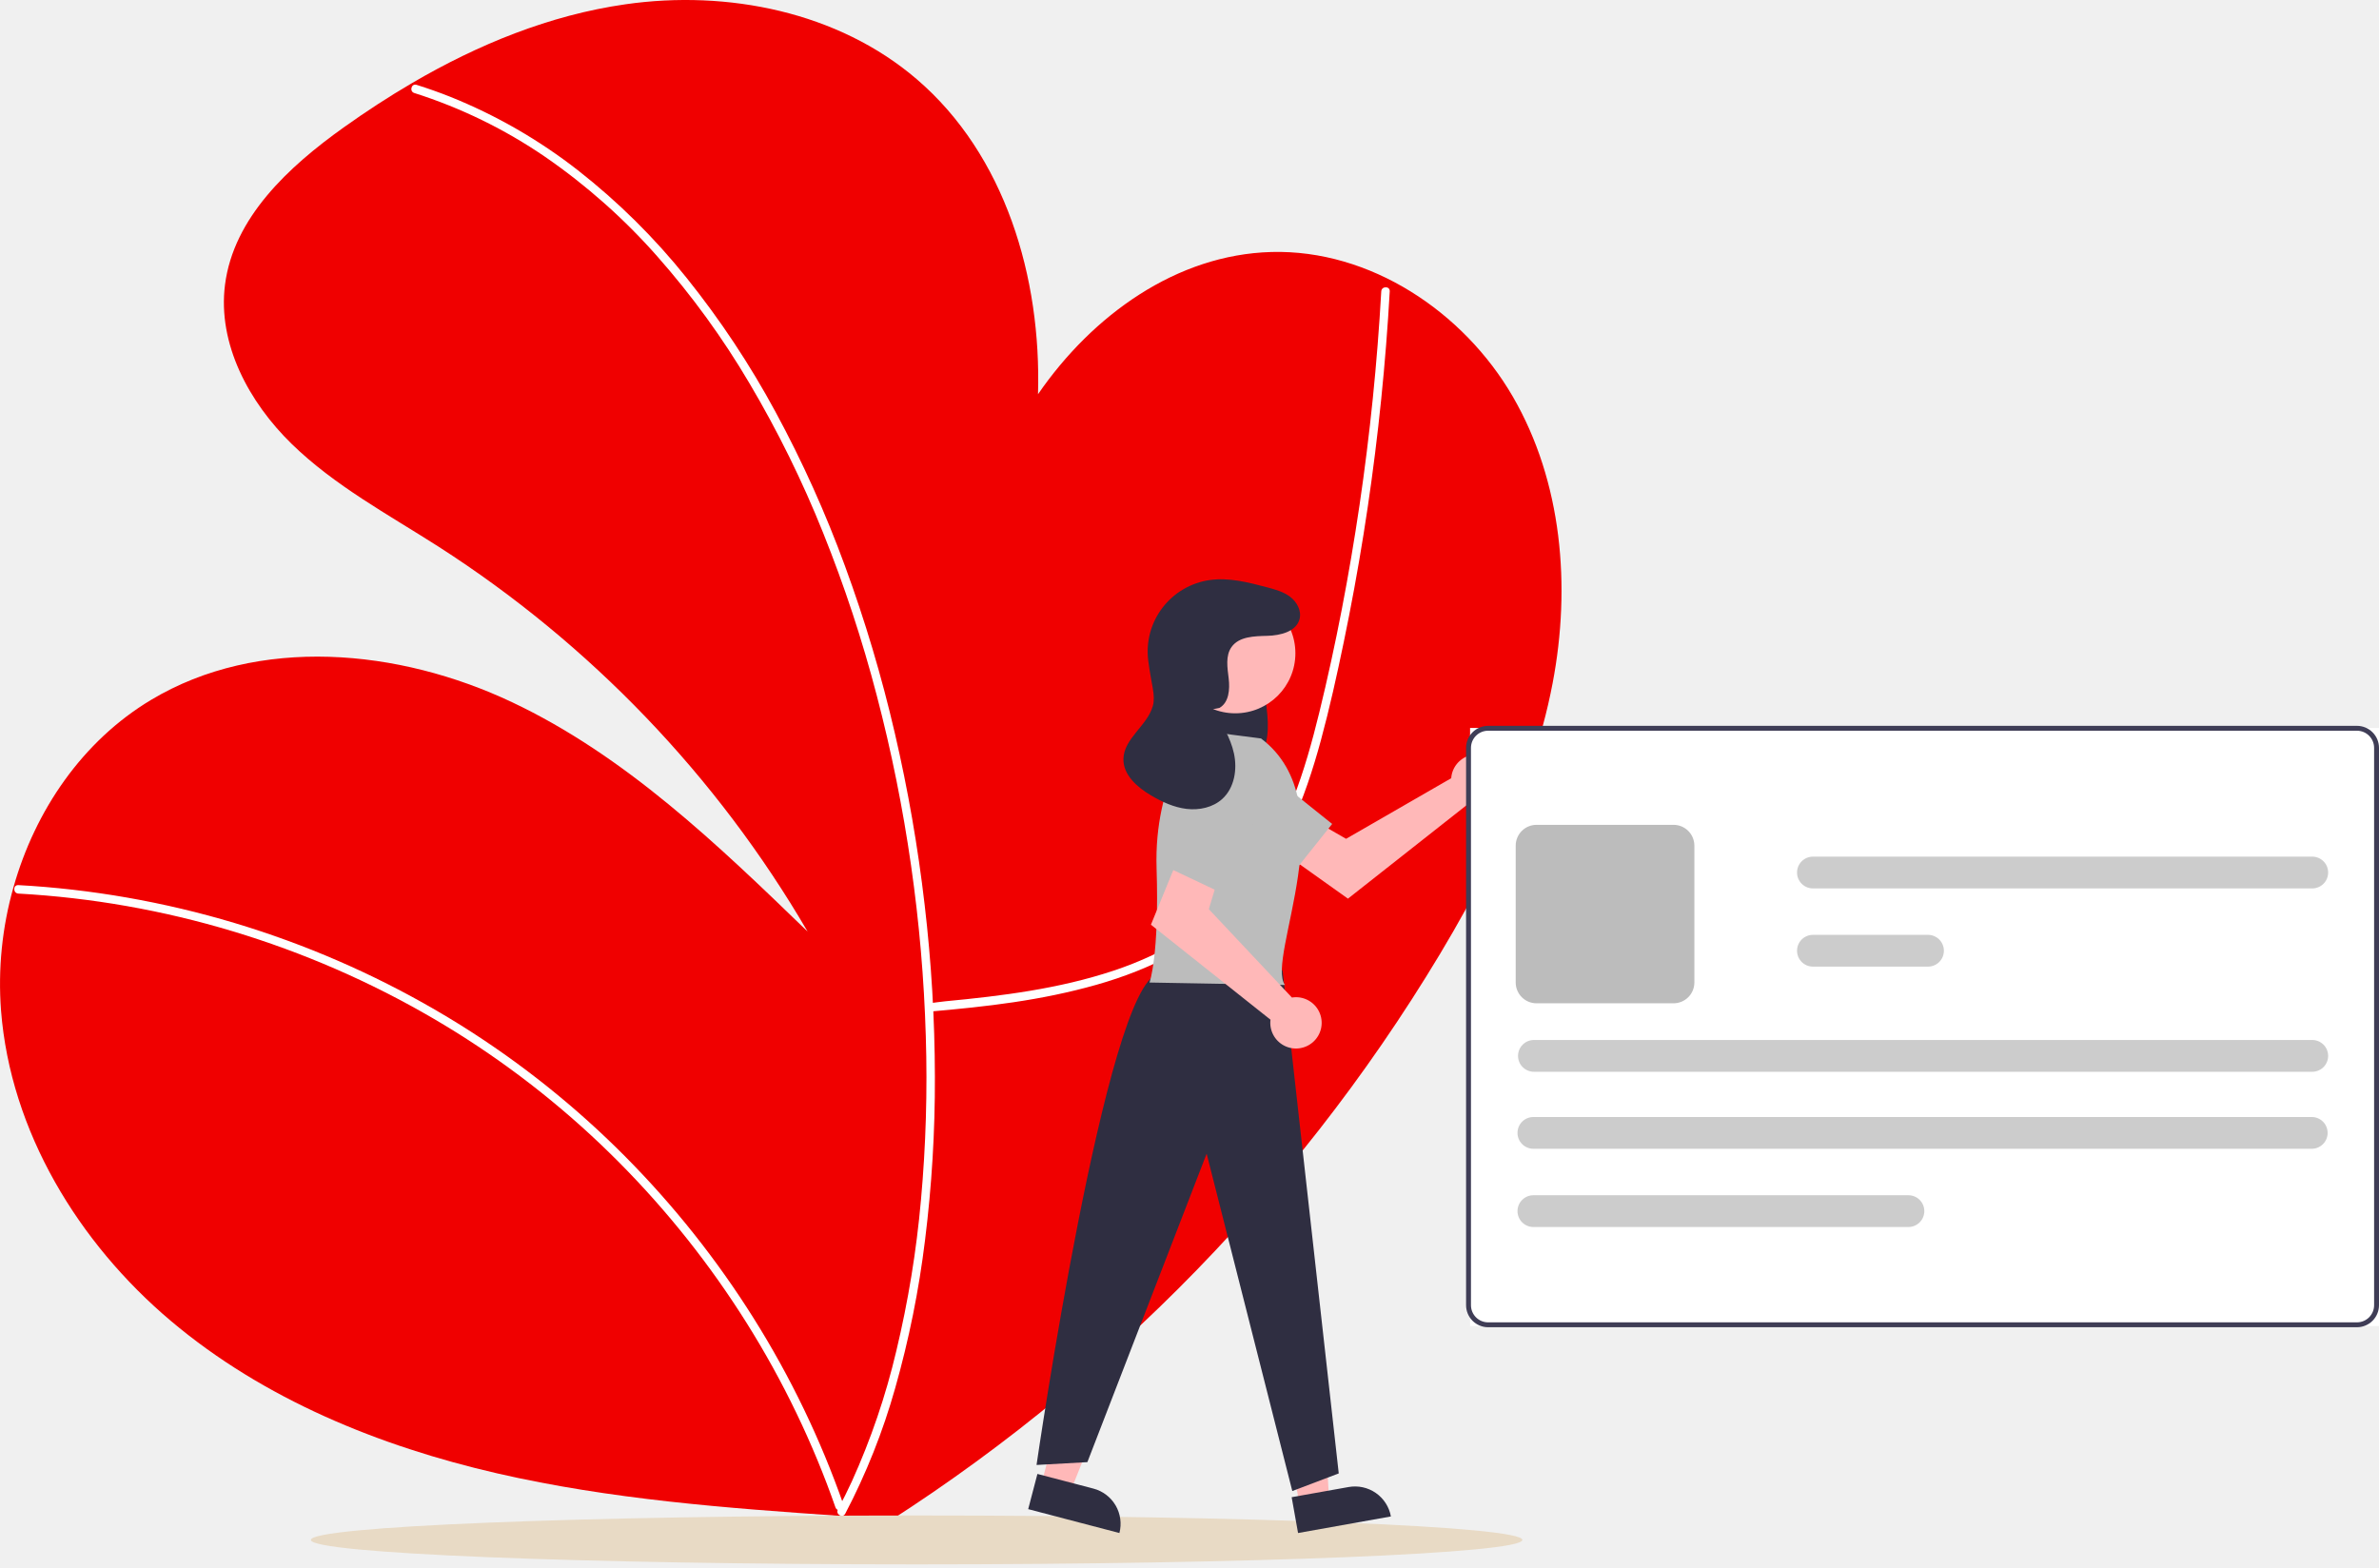
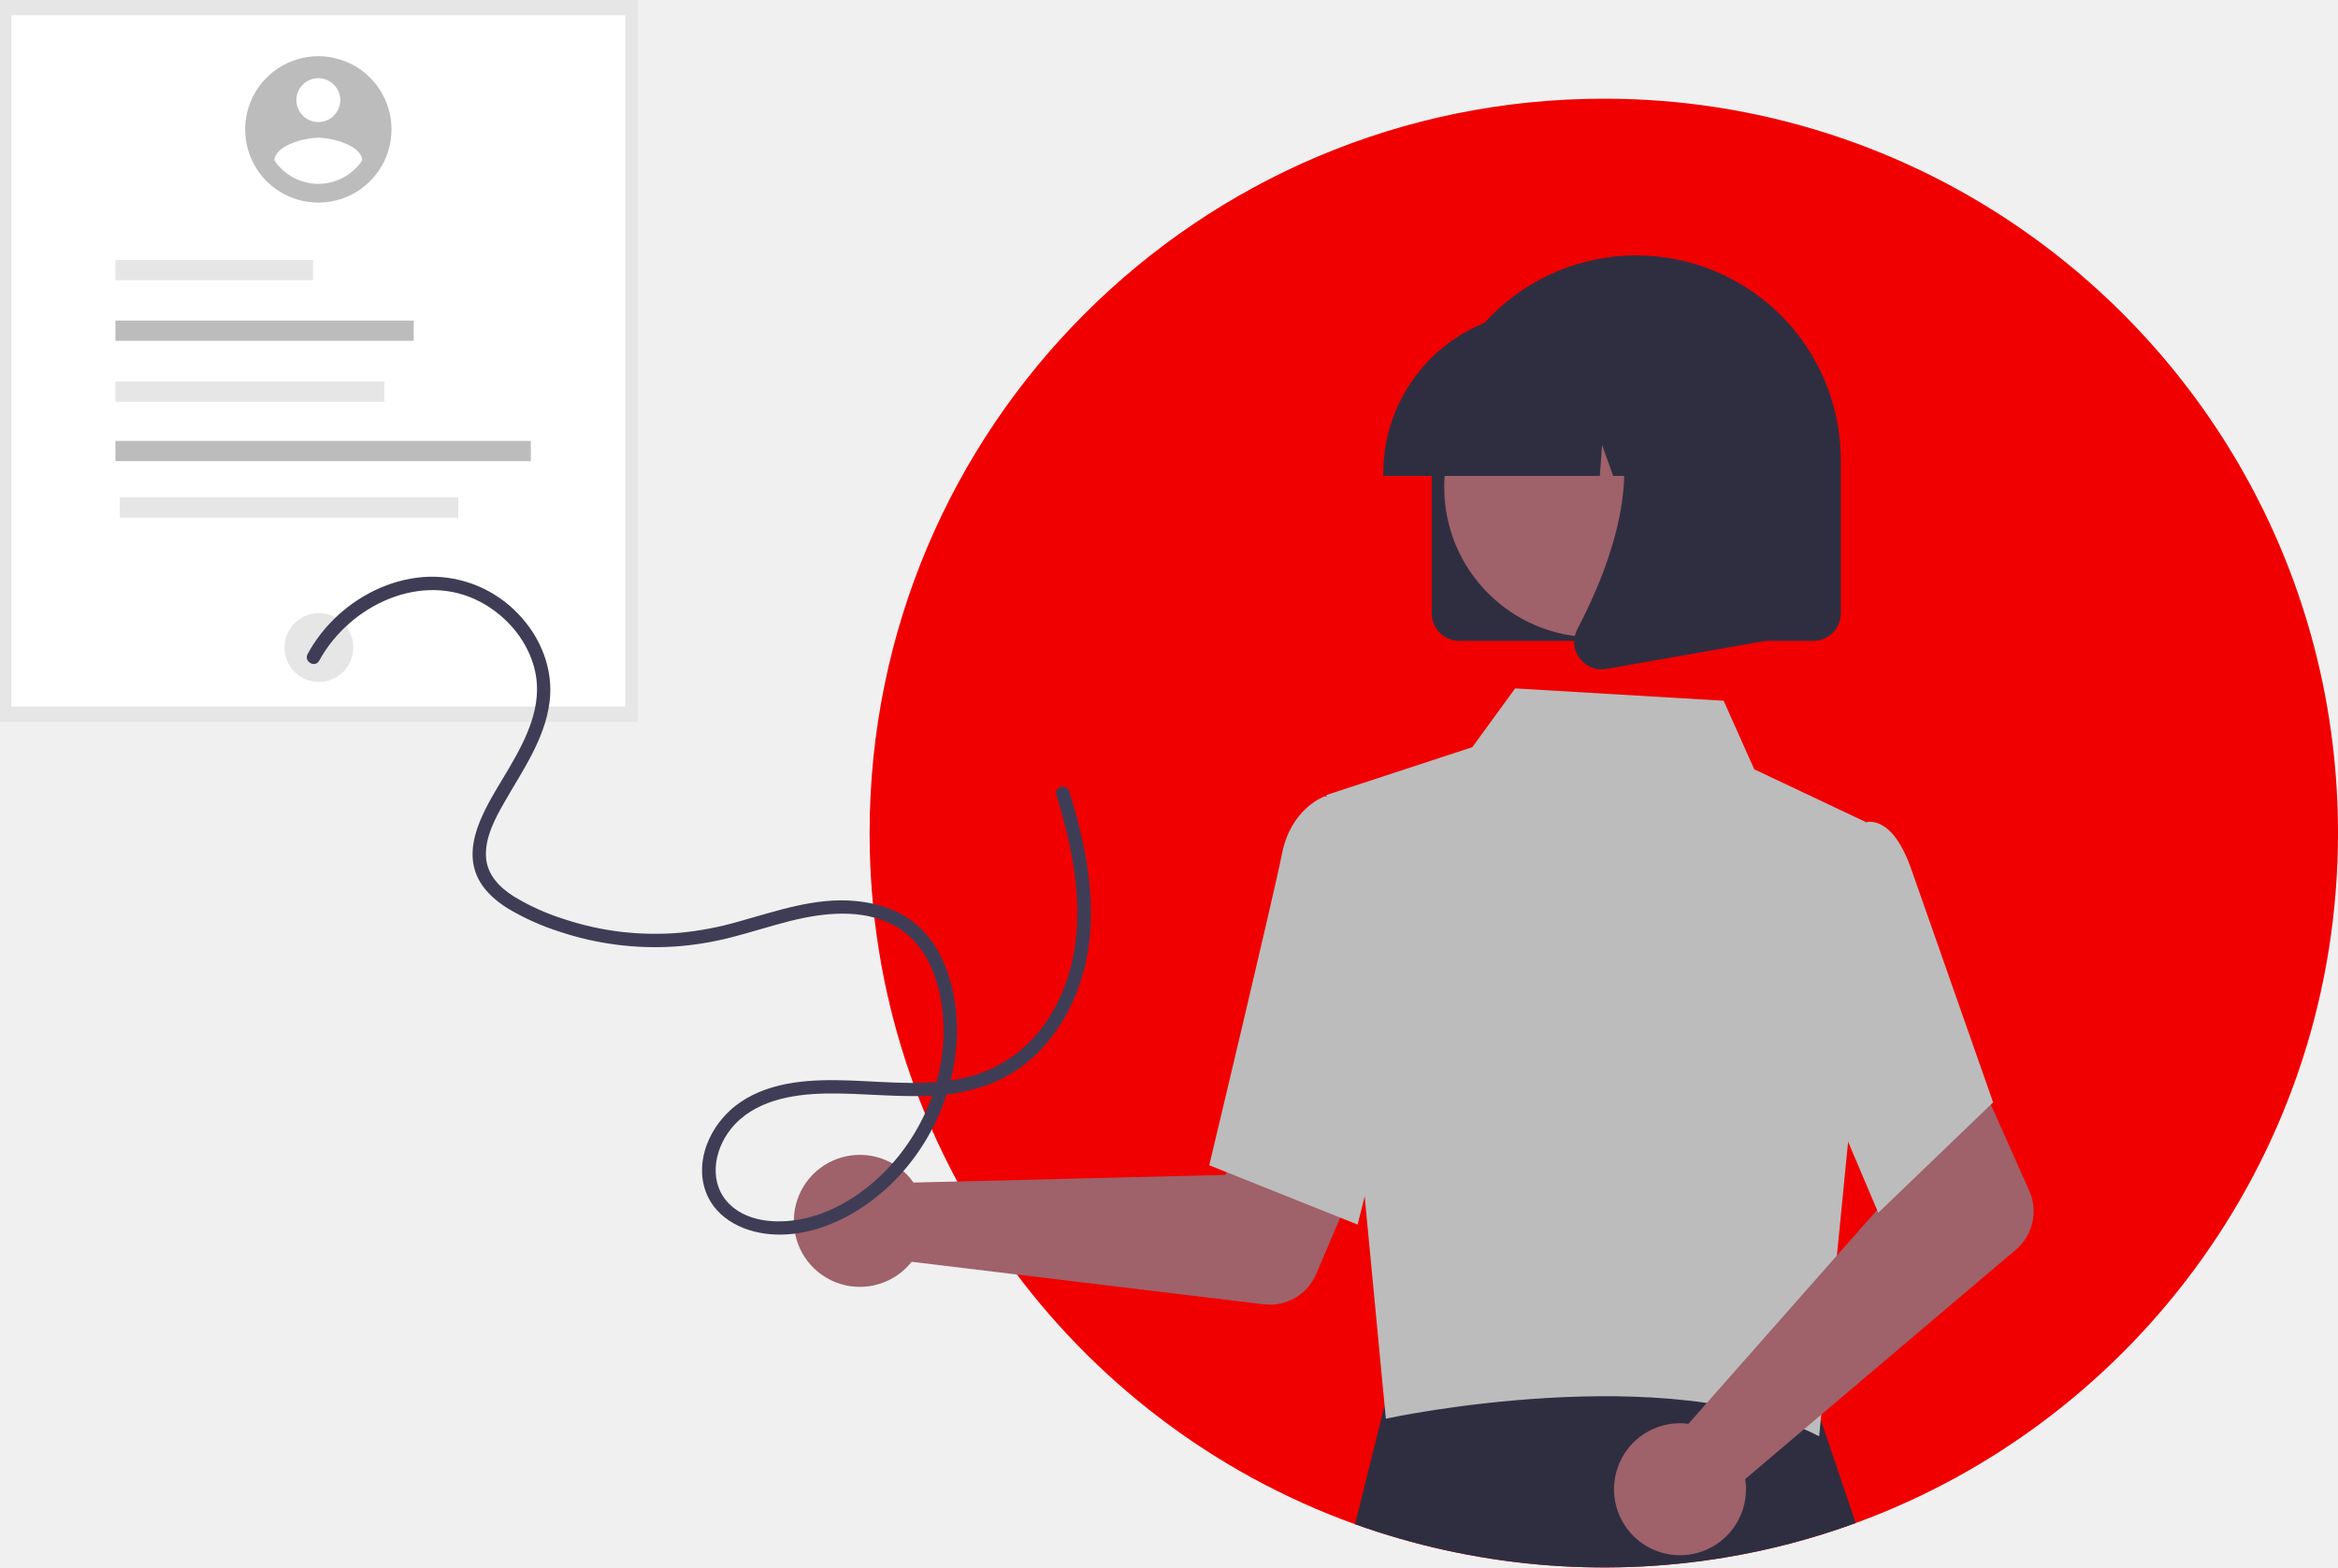
- <svg xmlns="http://www.w3.org/2000/svg" width="513" height="338" viewBox="0 0 513 338" fill="none">
-   <g clip-path="url(#clip0_356_10279)">
-     <path d="M334.807 147.318C334.216 150.423 333.507 153.497 332.68 156.54C332.59 156.893 332.49 157.241 332.39 157.594H320.89C319.91 157.595 318.971 157.984 318.278 158.676C317.586 159.368 317.196 160.306 317.195 161.285V194.038C316.847 194.686 316.493 195.33 316.14 195.973C314.314 199.295 312.414 202.579 310.471 205.822C278.801 258.524 234.63 302.626 181.858 334.235L184.982 327.191C183.837 327.112 182.686 327.033 181.541 326.954C156.604 325.251 131.582 323.363 107.23 317.764C81.754 311.906 56.833 301.746 36.867 284.9C16.896 268.049 2.256 243.985 0.224 217.949C-0.454 209.001 0.452 200.004 2.9 191.37C7.581 174.751 17.809 159.798 32.566 150.951C55.746 137.058 85.982 139.889 110.418 151.446C134.849 162.999 154.735 182.122 174.152 200.913C154.548 167.329 127.253 138.866 94.506 117.86C83.654 110.922 72.139 104.742 62.913 95.752C53.693 86.768 46.89 74.172 48.521 61.407C50.373 46.929 62.243 35.941 74.133 27.468C78.883 24.083 83.787 20.872 88.843 17.919C103.108 9.567 118.541 3.267 134.838 0.931C156.915 -2.238 180.76 2.571 197.686 17.081C216.754 33.431 224.576 59.799 223.832 85.023C235.58 67.961 253.698 54.901 274.16 54.347C295.403 53.778 315.596 67.186 326.236 85.566C336.871 103.941 338.781 126.465 334.807 147.318Z" fill="#F00000" />
-     <path d="M200.405 218.178C212.847 217.084 224.341 215.805 236.397 212.397C248.084 209.093 259.33 203.562 267.649 194.532C276.598 184.819 281.428 172.205 284.836 159.648C286.736 152.647 288.297 145.549 289.771 138.447C291.369 130.742 292.789 123.004 294.031 115.231C296.504 99.758 298.269 84.195 299.327 68.54C299.454 66.64 299.571 64.739 299.678 62.837C299.744 61.664 297.918 61.668 297.852 62.837C296.983 78.269 295.42 93.639 293.163 108.95C290.935 123.992 288.085 138.97 284.469 153.743C281.406 166.258 277.439 178.968 269.583 189.387C262.215 199.156 251.574 205.541 240.084 209.358C228.392 213.242 216.065 214.793 203.847 215.946C202.348 216.087 201.905 216.222 200.405 216.354C199.243 216.456 199.233 218.282 200.405 218.178Z" fill="white" />
-     <path d="M3.954 192.716C19.651 193.586 35.19 196.321 50.24 200.864C65.296 205.398 79.765 211.69 93.347 219.609C106.47 227.267 118.652 236.431 129.647 246.913C140.317 257.093 149.827 268.421 158.003 280.69C166.216 292.991 173.022 306.172 178.294 319.988C178.937 321.679 179.556 323.379 180.152 325.087C180.537 326.189 182.301 325.715 181.913 324.602C176.98 310.494 170.478 296.985 162.528 284.327C154.58 271.667 145.252 259.927 134.714 249.321C124.008 238.551 112.093 229.052 99.205 221.012C72.146 204.173 41.474 193.986 9.708 191.288C7.792 191.127 5.874 190.995 3.954 190.892C2.779 190.827 2.783 192.652 3.954 192.716Z" fill="white" />
-     <path d="M89.336 20.058C99.373 23.247 108.887 27.891 117.573 33.842C126.448 39.965 134.543 47.146 141.677 55.228C149.195 63.729 155.879 72.932 161.638 82.709C167.745 93.032 173.051 103.809 177.508 114.943C182.097 126.374 185.958 138.084 189.065 150.003C192.224 162.063 194.692 174.293 196.455 186.634C198.21 198.844 199.272 211.143 199.637 223.473C200.004 235.263 199.655 247.064 198.592 258.812C197.62 269.772 195.845 280.646 193.281 291.346C191.004 301.011 187.795 310.433 183.699 319.479C182.75 321.532 181.744 323.557 180.679 325.553C180.127 326.589 181.702 327.512 182.256 326.474C186.782 317.833 190.396 308.746 193.04 299.358C196.007 288.907 198.157 278.242 199.472 267.459C200.929 255.76 201.639 243.98 201.597 232.191C201.57 219.806 200.832 207.433 199.386 195.132C197.94 182.677 195.792 170.315 192.953 158.102C190.121 145.869 186.528 133.824 182.196 122.038C178.021 110.628 173.022 99.536 167.238 88.85C161.73 78.652 155.31 68.973 148.058 59.929C141.171 51.319 133.308 43.534 124.627 36.732C116.256 30.192 107.005 24.862 97.148 20.897C94.739 19.939 92.297 19.073 89.821 18.298C88.698 17.945 88.217 19.706 89.336 20.058Z" fill="white" />
-     <path d="M197.654 337.388C269.796 337.388 328.279 335.027 328.279 332.115C328.279 329.203 269.796 326.843 197.654 326.843C125.512 326.843 67.03 329.203 67.03 332.115C67.03 335.027 125.512 337.388 197.654 337.388Z" fill="#E8DAC5" />
-     <path d="M313.062 166.974C312.997 167.258 312.955 167.547 312.936 167.838L290.264 180.905L284.753 177.736L278.878 185.419L290.667 193.813L316.533 173.428C317.588 173.818 318.736 173.878 319.826 173.6C320.916 173.322 321.895 172.719 322.634 171.871C323.372 171.023 323.835 169.971 323.96 168.854C324.085 167.738 323.867 166.609 323.335 165.619C322.803 164.629 321.981 163.825 320.98 163.312C319.979 162.8 318.845 162.605 317.73 162.752C316.615 162.899 315.571 163.381 314.737 164.136C313.903 164.89 313.319 165.88 313.062 166.974Z" fill="#FFB8B8" />
-     <path d="M261.429 174.99L279.28 187.701L287.265 177.7L269.911 163.79C269.165 163.192 268.304 162.752 267.381 162.497C266.458 162.243 265.493 162.179 264.545 162.311C263.597 162.442 262.686 162.765 261.867 163.261C261.048 163.756 260.339 164.413 259.784 165.192C258.701 166.709 258.266 168.594 258.575 170.431C258.883 172.269 259.91 173.909 261.429 174.99Z" fill="#BCBCBC" />
-     <path d="M224.579 320.021L230.838 321.659L240.143 298.321L230.905 295.902L224.579 320.021Z" fill="#FFB8B8" />
-     <path d="M241.386 330.625L221.715 325.476L223.706 317.883L235.777 321.043C237.793 321.571 239.516 322.877 240.568 324.674C241.62 326.471 241.914 328.612 241.386 330.625Z" fill="#2F2E41" />
-     <path d="M280.218 324.473L286.588 323.336L285.23 298.251L275.83 299.929L280.218 324.473Z" fill="#FFB8B8" />
-     <path d="M299.929 327.053L279.91 330.625L278.528 322.899L290.813 320.706C291.828 320.525 292.87 320.546 293.878 320.766C294.885 320.987 295.84 321.404 296.686 321.994C297.533 322.583 298.255 323.333 298.811 324.201C299.368 325.069 299.747 326.038 299.929 327.053Z" fill="#2F2E41" />
-     <path d="M267.676 139.991C269.245 140.372 270.522 141.97 271.289 143.821C271.997 145.765 272.475 147.785 272.716 149.839C273.319 153.665 273.898 157.808 272.651 161.351C271.191 165.505 267.299 167.68 263.923 166.658C260.546 165.635 257.861 161.798 256.944 157.381C256.109 152.918 256.647 148.307 258.487 144.155C259.446 141.974 260.768 139.962 262.525 138.978C263.387 138.457 264.414 138.282 265.4 138.487C266.386 138.692 267.257 139.263 267.839 140.084" fill="#2F2E41" />
-     <path d="M276.557 209.265L288.683 317.771L278.668 321.57L260.196 248.809L234.478 315.337L223.515 315.946C223.515 315.946 238.557 212.429 249.704 210.076L276.557 209.265Z" fill="#2F2E41" />
-     <path d="M266.371 153.838C273.53 153.838 279.334 148.04 279.334 140.888C279.334 133.736 273.53 127.938 266.371 127.938C259.212 127.938 253.408 133.736 253.408 140.888C253.408 148.04 259.212 153.838 266.371 153.838Z" fill="#FFB8B8" />
-     <path d="M271.934 159.271L257.926 157.445C257.926 157.445 248.791 168.397 249.4 187.259C250.009 206.121 247.877 211.901 247.877 211.901L277.084 212.429C272.862 206.629 290.522 173.318 271.934 159.271Z" fill="#BCBCBC" />
-     <path d="M279.46 215.065C279.168 215.067 278.876 215.092 278.588 215.14L260.667 196.082L262.494 189.997L253.663 186.042L248.182 199.428L273.965 219.917C273.826 221.032 274.03 222.163 274.551 223.159C275.071 224.155 275.883 224.97 276.878 225.494C277.873 226.018 279.004 226.227 280.121 226.093C281.238 225.96 282.288 225.489 283.13 224.745C283.973 224.001 284.569 223.018 284.839 221.927C285.109 220.836 285.04 219.689 284.642 218.638C284.243 217.587 283.534 216.683 282.608 216.044C281.683 215.406 280.584 215.064 279.46 215.065Z" fill="#FFB8B8" />
-     <path d="M259.832 166.686L251.531 186.955L263.103 192.431L272.686 172.372C273.099 171.509 273.33 170.571 273.367 169.615C273.404 168.659 273.245 167.706 272.9 166.814C272.555 165.922 272.032 165.11 271.361 164.427C270.691 163.744 269.889 163.206 269.003 162.843C268.148 162.494 267.233 162.316 266.309 162.32C265.386 162.324 264.472 162.51 263.621 162.867C262.769 163.224 261.996 163.745 261.346 164.4C260.696 165.055 260.181 165.832 259.832 166.686Z" fill="#BCBCBC" />
-     <path d="M262.98 152.661C265.011 151.491 265.228 148.667 264.952 146.341C264.676 144.014 264.215 141.421 265.583 139.519C267.217 137.249 270.499 137.204 273.296 137.13C276.094 137.056 279.501 136.237 280.226 133.537C280.705 131.752 279.68 129.838 278.21 128.718C276.739 127.598 274.899 127.102 273.111 126.632C269.111 125.579 264.98 124.517 260.884 125.096C256.827 125.669 253.159 127.815 250.674 131.069C248.189 134.323 247.086 138.424 247.604 142.485C248.267 147.679 249.229 149.947 248.598 152.237C247.422 156.503 242.353 159.243 242.252 163.666C242.174 167.126 245.233 169.795 248.217 171.552C250.585 172.945 253.14 174.128 255.868 174.454C258.596 174.78 261.533 174.155 263.566 172.308C266.187 169.925 266.836 165.945 266.084 162.485C265.332 159.025 263.404 155.952 261.497 152.968" fill="#2F2E41" />
-     <rect x="317" y="157" width="196" height="129" fill="white" />
-     <path d="M508.25 156.54H320.89C319.63 156.542 318.423 157.042 317.533 157.932C316.643 158.821 316.142 160.027 316.14 161.285V281.499C316.142 282.757 316.643 283.963 317.533 284.852C318.423 285.742 319.63 286.242 320.89 286.244H508.25C509.509 286.242 510.716 285.742 511.607 284.852C512.497 283.963 512.998 282.757 513 281.499V161.285C512.998 160.027 512.497 158.821 511.607 157.932C510.716 157.042 509.509 156.542 508.25 156.54ZM511.944 281.499C511.943 282.477 511.554 283.416 510.861 284.108C510.168 284.799 509.229 285.189 508.25 285.19H320.89C319.91 285.189 318.971 284.799 318.278 284.108C317.586 283.416 317.196 282.477 317.195 281.499V161.285C317.196 160.306 317.586 159.368 318.278 158.676C318.971 157.984 319.91 157.595 320.89 157.594H508.25C509.229 157.595 510.168 157.984 510.861 158.676C511.554 159.368 511.943 160.306 511.944 161.285V281.499Z" fill="#3F3D56" />
-     <path d="M360.882 216.381H331.326C330.137 216.379 328.997 215.907 328.156 215.066C327.315 214.226 326.842 213.087 326.84 211.899V182.373C326.842 181.185 327.315 180.045 328.156 179.205C328.997 178.365 330.137 177.892 331.326 177.891H360.882C362.071 177.892 363.211 178.365 364.052 179.205C364.893 180.045 365.367 181.185 365.368 182.373V211.899C365.367 213.087 364.893 214.226 364.052 215.066C363.211 215.907 362.071 216.379 360.882 216.381Z" fill="#BCBCBC" />
-     <path d="M498.492 247.757H330.66C329.75 247.757 328.877 247.396 328.234 246.753C327.59 246.111 327.229 245.239 327.229 244.33C327.229 243.421 327.59 242.549 328.234 241.907C328.877 241.264 329.75 240.903 330.66 240.903H498.492C499.402 240.903 500.275 241.264 500.918 241.907C501.561 242.549 501.923 243.421 501.923 244.33C501.923 245.239 501.561 246.111 500.918 246.753C500.275 247.396 499.402 247.757 498.492 247.757Z" fill="#CCCCCC" />
-     <path d="M498.605 231.149H330.772C329.863 231.149 328.99 230.788 328.347 230.145C327.703 229.502 327.342 228.63 327.342 227.722C327.342 226.813 327.703 225.941 328.347 225.298C328.99 224.655 329.863 224.294 330.772 224.294H498.605C499.515 224.294 500.387 224.655 501.031 225.298C501.674 225.941 502.035 226.813 502.035 227.722C502.035 228.63 501.674 229.502 501.031 230.145C500.387 230.788 499.515 231.149 498.605 231.149Z" fill="#CCCCCC" />
-     <path d="M415.744 208.472H390.938C390.029 208.472 389.156 208.111 388.513 207.468C387.869 206.825 387.508 205.953 387.508 205.044C387.508 204.136 387.869 203.264 388.513 202.621C389.156 201.978 390.029 201.617 390.938 201.617H415.744C416.654 201.617 417.526 201.978 418.17 202.621C418.813 203.264 419.174 204.136 419.174 205.044C419.174 205.953 418.813 206.825 418.17 207.468C417.526 208.111 416.654 208.472 415.744 208.472Z" fill="#CCCCCC" />
-     <path d="M498.605 191.605H390.938C390.029 191.605 389.156 191.244 388.513 190.601C387.869 189.958 387.508 189.086 387.508 188.177C387.508 187.269 387.869 186.397 388.513 185.754C389.156 185.111 390.029 184.75 390.938 184.75H498.605C499.514 184.75 500.387 185.111 501.03 185.754C501.674 186.397 502.035 187.269 502.035 188.177C502.035 189.086 501.674 189.958 501.03 190.601C500.387 191.244 499.514 191.605 498.605 191.605Z" fill="#CCCCCC" />
-     <path d="M411.522 264.629H330.66C329.75 264.629 328.877 264.268 328.234 263.626C327.59 262.983 327.229 262.111 327.229 261.202C327.229 260.293 327.59 259.422 328.234 258.779C328.877 258.136 329.75 257.775 330.66 257.775H411.522C412.432 257.775 413.304 258.136 413.948 258.779C414.591 259.422 414.952 260.293 414.952 261.202C414.952 262.111 414.591 262.983 413.948 263.626C413.304 264.268 412.432 264.629 411.522 264.629Z" fill="#CCCCCC" />
+ <svg xmlns="http://www.w3.org/2000/svg" width="513" height="344" viewBox="0 0 513 344" fill="none">
+   <g clip-path="url(#clip0_356_10193)">
+     <path d="M513 182.831C513 252.412 468.918 311.698 407.175 334.257C397.782 337.695 388.086 340.241 378.216 341.861C351.063 346.316 323.223 343.787 297.317 334.511C235.182 312.137 190.778 252.651 190.807 182.797C190.807 93.821 262.935 21.662 351.904 21.662C385.528 21.613 418.317 32.137 445.638 51.746C486.424 80.982 513 128.8 513 182.831Z" fill="#F00000" />
+     <path d="M407.174 334.257C397.782 337.695 388.086 340.241 378.216 341.861C351.063 346.316 323.223 343.787 297.316 334.51L304.756 304.645L305.205 302.853L320.387 302.912L396.659 303.185L397.635 306.071L407.174 334.257Z" fill="#2F2E41" />
+     <path d="M139.935 0H0V158.412H139.935V0Z" fill="#E6E6E6" />
+     <path d="M137.195 3.351H2.495V155.061H137.195V3.351Z" fill="white" />
+     <path d="M69.968 149.667C74.138 149.667 77.518 146.285 77.518 142.113C77.518 137.941 74.138 134.559 69.968 134.559C65.797 134.559 62.417 137.941 62.417 142.113C62.417 146.285 65.797 149.667 69.968 149.667Z" fill="#E6E6E6" />
+     <path d="M68.692 57.053H25.325V61.492H68.692V57.053Z" fill="#E6E6E6" />
+     <path d="M90.778 70.354H25.325V74.792H90.778V70.354Z" fill="#BCBCBC" />
+     <path d="M84.353 83.738H25.325V88.176H84.353V83.738Z" fill="#E6E6E6" />
+     <path d="M116.477 96.768H25.325V101.206H116.477V96.768Z" fill="#BCBCBC" />
+     <path d="M100.559 109.177H26.272V113.616H100.559V109.177Z" fill="#E6E6E6" />
+     <path d="M198.983 257.769C199.515 258.315 200.003 258.903 200.443 259.527L268.84 257.853L276.819 243.265L300.398 252.435L288.779 279.632C287.841 281.83 286.215 283.663 284.147 284.857C282.078 286.051 279.678 286.542 277.307 286.255L200.03 276.916C198.207 279.225 195.725 280.923 192.913 281.786C190.102 282.649 187.094 282.635 184.291 281.747C181.488 280.858 179.021 279.136 177.22 276.811C175.418 274.485 174.367 271.666 174.206 268.729C174.045 265.791 174.782 262.874 176.318 260.365C177.855 257.857 180.118 255.876 182.808 254.686C185.497 253.495 188.485 253.153 191.374 253.703C194.263 254.253 196.916 255.67 198.98 257.766L198.983 257.769Z" fill="#9F616A" />
+     <path d="M291.042 174.474L323.051 163.978L332.452 151.08L378.201 153.788L384.918 168.84L409.313 180.373L405.564 250.029L399.15 315.218C366.17 298.133 304.621 311.159 304.082 311.371L291.042 174.474Z" fill="#BCBCBC" />
+     <path d="M297.885 268.757L265.327 255.725L265.465 255.145C265.605 254.559 279.462 196.628 281.302 187.318C283.219 177.619 290.221 174.937 290.519 174.828L290.736 174.748L303.621 178.672L309.28 223.155L297.885 268.757Z" fill="#BCBCBC" />
+     <path d="M368.184 312.353C368.947 312.334 369.71 312.377 370.467 312.479L415.743 261.162L410.477 245.394L433.229 234.331L445.265 261.345C446.238 263.528 446.476 265.967 445.945 268.296C445.414 270.626 444.142 272.72 442.32 274.265L382.934 324.605C383.386 327.512 382.943 330.488 381.664 333.137C380.385 335.786 378.33 337.982 375.772 339.435C373.214 340.887 370.276 341.525 367.346 341.266C364.417 341.006 361.636 339.86 359.374 337.981C357.111 336.101 355.474 333.577 354.681 330.745C353.887 327.912 353.974 324.904 354.93 322.122C355.887 319.34 357.667 316.915 360.034 315.17C362.402 313.425 365.244 312.442 368.184 312.353Z" fill="#9F616A" />
+     <path d="M412.129 266.158L393.242 221.711L400.609 190.751L408.546 180.719C409.127 180.471 409.754 180.345 410.386 180.351C411.018 180.357 411.642 180.494 412.219 180.754C415.148 181.932 417.638 185.545 419.628 191.49L437.329 241.931L412.129 266.158Z" fill="#BCBCBC" />
+     <path d="M314.139 134.61V101.101C314.12 95.205 315.261 89.362 317.499 83.907C319.736 78.452 323.026 73.491 327.179 69.308C331.333 65.124 336.27 61.8 341.708 59.526C347.145 57.251 352.978 56.071 358.872 56.051C364.766 56.032 370.606 57.174 376.058 59.412C381.511 61.651 386.47 64.942 390.651 69.097C394.832 73.253 398.155 78.192 400.428 83.632C402.702 89.072 403.882 94.907 403.902 100.804C403.902 100.903 403.902 101.002 403.902 101.101V134.61C403.9 136.209 403.264 137.742 402.134 138.873C401.003 140.004 399.471 140.64 397.873 140.641H320.168C318.57 140.64 317.037 140.004 315.907 138.873C314.777 137.742 314.141 136.209 314.139 134.61Z" fill="#2F2E41" />
+     <path d="M349.798 139.861C367.971 139.861 382.703 125.122 382.703 106.941C382.703 88.76 367.971 74.021 349.798 74.021C331.625 74.021 316.893 88.76 316.893 106.941C316.893 125.122 331.625 139.861 349.798 139.861Z" fill="#9F616A" />
+     <path d="M303.521 103.782C303.532 94.365 307.276 85.337 313.932 78.678C320.588 72.019 329.612 68.273 339.025 68.263H345.724C355.137 68.273 364.161 72.019 370.816 78.678C377.472 85.337 381.216 94.365 381.227 103.782V104.452H367.07L362.241 90.924L361.275 104.452H353.96L351.524 97.627L351.036 104.452H303.521V103.782Z" fill="#2F2E41" />
+     <path d="M346.56 144.41C345.895 143.509 345.498 142.439 345.415 141.323C345.331 140.207 345.564 139.09 346.088 138.101C353.186 124.593 363.125 99.633 349.933 84.239L348.987 83.135H387.287V140.662L352.494 146.804C352.142 146.866 351.785 146.898 351.428 146.898C350.478 146.898 349.541 146.673 348.696 146.24C347.85 145.808 347.119 145.181 346.562 144.411L346.56 144.41Z" fill="#2F2E41" />
+     <path d="M69.846 12.338C66.67 12.338 63.566 13.28 60.925 15.044C58.285 16.809 56.227 19.318 55.011 22.253C53.796 25.189 53.478 28.418 54.097 31.535C54.716 34.651 56.245 37.513 58.491 39.76C60.736 42.006 63.597 43.536 66.712 44.156C69.826 44.776 73.055 44.458 75.989 43.243C78.923 42.027 81.43 39.968 83.195 37.327C84.959 34.685 85.901 31.579 85.901 28.402V28.401C85.901 26.292 85.486 24.203 84.679 22.254C83.872 20.305 82.689 18.534 81.198 17.043C79.708 15.551 77.938 14.368 75.99 13.56C74.041 12.753 71.954 12.338 69.845 12.338H69.846ZM69.846 17.156C70.798 17.156 71.73 17.439 72.522 17.968C73.314 18.498 73.931 19.251 74.296 20.131C74.66 21.012 74.756 21.98 74.57 22.915C74.384 23.85 73.925 24.709 73.252 25.382C72.578 26.056 71.72 26.515 70.785 26.701C69.851 26.887 68.883 26.792 68.003 26.427C67.123 26.062 66.37 25.445 65.841 24.652C65.312 23.86 65.029 22.928 65.029 21.975C65.029 20.697 65.537 19.471 66.44 18.568C67.343 17.664 68.568 17.156 69.846 17.156ZM69.846 40.356C67.943 40.347 66.071 39.874 64.392 38.978C62.713 38.081 61.278 36.789 60.212 35.212C60.289 31.999 66.635 30.231 69.846 30.231C73.057 30.231 79.402 31.999 79.48 35.212C78.412 36.788 76.977 38.079 75.298 38.975C73.62 39.872 71.748 40.345 69.846 40.356Z" fill="#BCBCBC" />
+     <path d="M70.033 145.009C76.647 132.882 92.493 125.202 105.456 132.124C111.29 135.24 115.928 140.751 117.401 147.264C119.109 154.831 115.509 162.046 111.793 168.403C109.776 171.853 107.565 175.233 105.896 178.873C104.167 182.642 102.931 186.998 104.233 191.098C105.404 194.792 108.342 197.478 111.559 199.453C115.11 201.549 118.887 203.237 122.817 204.483C130.908 207.175 139.441 208.28 147.95 207.736C152.179 207.449 156.373 206.771 160.477 205.711C164.843 204.597 169.127 203.186 173.5 202.096C180.801 200.282 189.126 199.38 196.049 203.024C202.775 206.566 205.785 213.974 206.716 221.18C208.435 234.487 203.162 248.295 193.64 257.614C189.072 262.085 183.323 265.778 177.062 267.289C171.598 268.608 164.583 268.524 160.236 264.438C155.384 259.878 156.526 252.565 160.379 247.754C165.297 241.616 173.629 240.141 181.065 239.992C189.523 239.822 197.973 241.082 206.426 240.298C210.552 239.977 214.601 239 218.419 237.404C221.777 235.927 224.839 233.854 227.458 231.285C232.676 226.213 236.196 219.455 237.946 212.429C240.054 203.98 239.594 195.1 237.958 186.613C237.087 182.237 235.964 177.915 234.596 173.668C234.031 171.875 231.202 172.642 231.771 174.447C236.809 190.429 239.618 208.909 229.885 223.748C225.856 230.041 219.581 234.56 212.338 236.384C203.914 238.479 195.074 237.443 186.51 237.132C178.366 236.835 169.424 237.155 162.443 241.9C156.716 245.792 152.711 253.195 154.442 260.184C156.111 266.924 162.585 270.343 169.06 270.869C175.854 271.423 182.539 269.142 188.245 265.575C200.114 258.154 208.006 245.105 209.657 231.269C210.518 224.06 209.642 216.294 206.374 209.751C204.652 206.209 201.972 203.221 198.638 201.125C195.314 199.086 191.474 198.083 187.617 197.728C178.856 196.92 170.438 199.93 162.126 202.232C157.88 203.465 153.528 204.296 149.127 204.715C144.855 205.069 140.559 204.999 136.302 204.506C132.077 204.007 127.913 203.082 123.874 201.746C119.916 200.522 116.127 198.808 112.594 196.644C109.477 194.65 106.781 191.794 106.628 187.902C106.461 183.682 108.588 179.734 110.611 176.176C114.608 169.148 119.545 162.273 120.587 154.045C121.5 146.848 118.605 139.754 113.606 134.62C111.101 132.015 108.085 129.955 104.747 128.569C101.409 127.184 97.821 126.503 94.208 126.569C86.791 126.782 79.69 130.008 74.234 134.964C71.529 137.423 69.252 140.317 67.498 143.526C66.594 145.182 69.122 146.662 70.027 145.004L70.033 145.009Z" fill="#3F3D56" />
  </g>
  <defs>
-     <clipPath id="clip0_356_10279">
-       <rect width="513" height="337.388" fill="white" />
+     <clipPath id="clip0_356_10193">
+       <rect width="513" height="344" fill="white" />
    </clipPath>
  </defs>
</svg>
